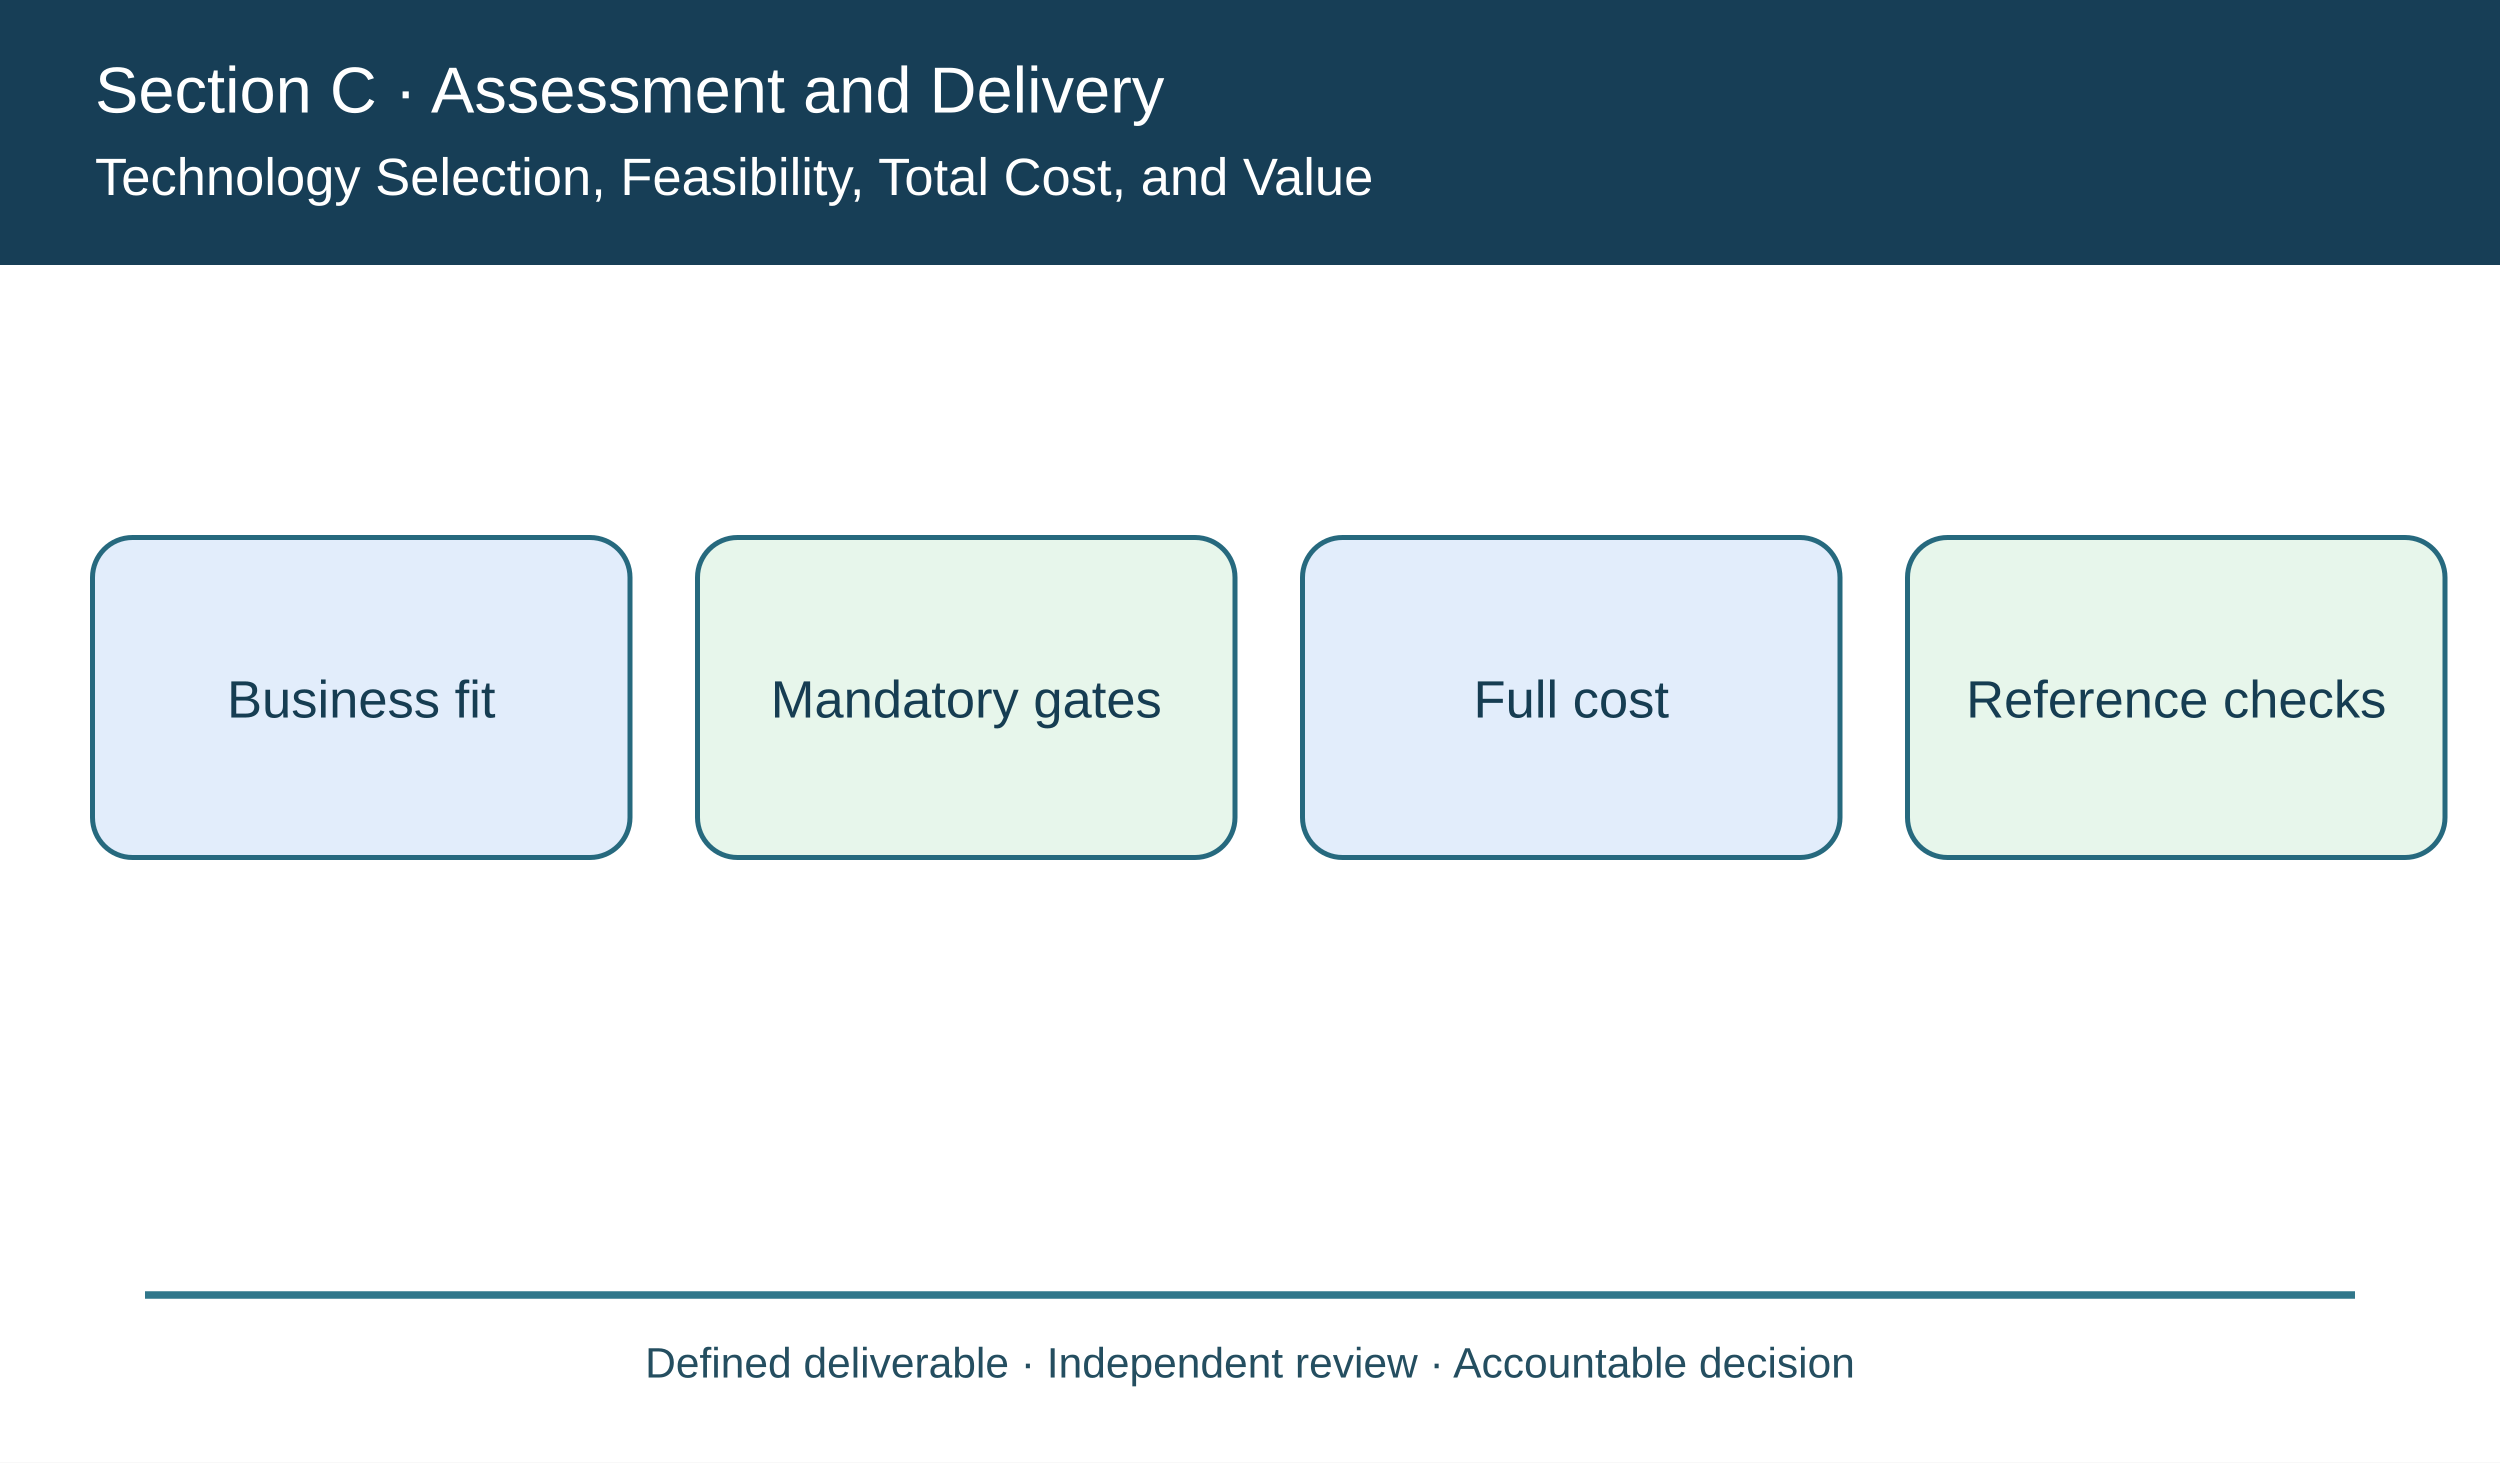
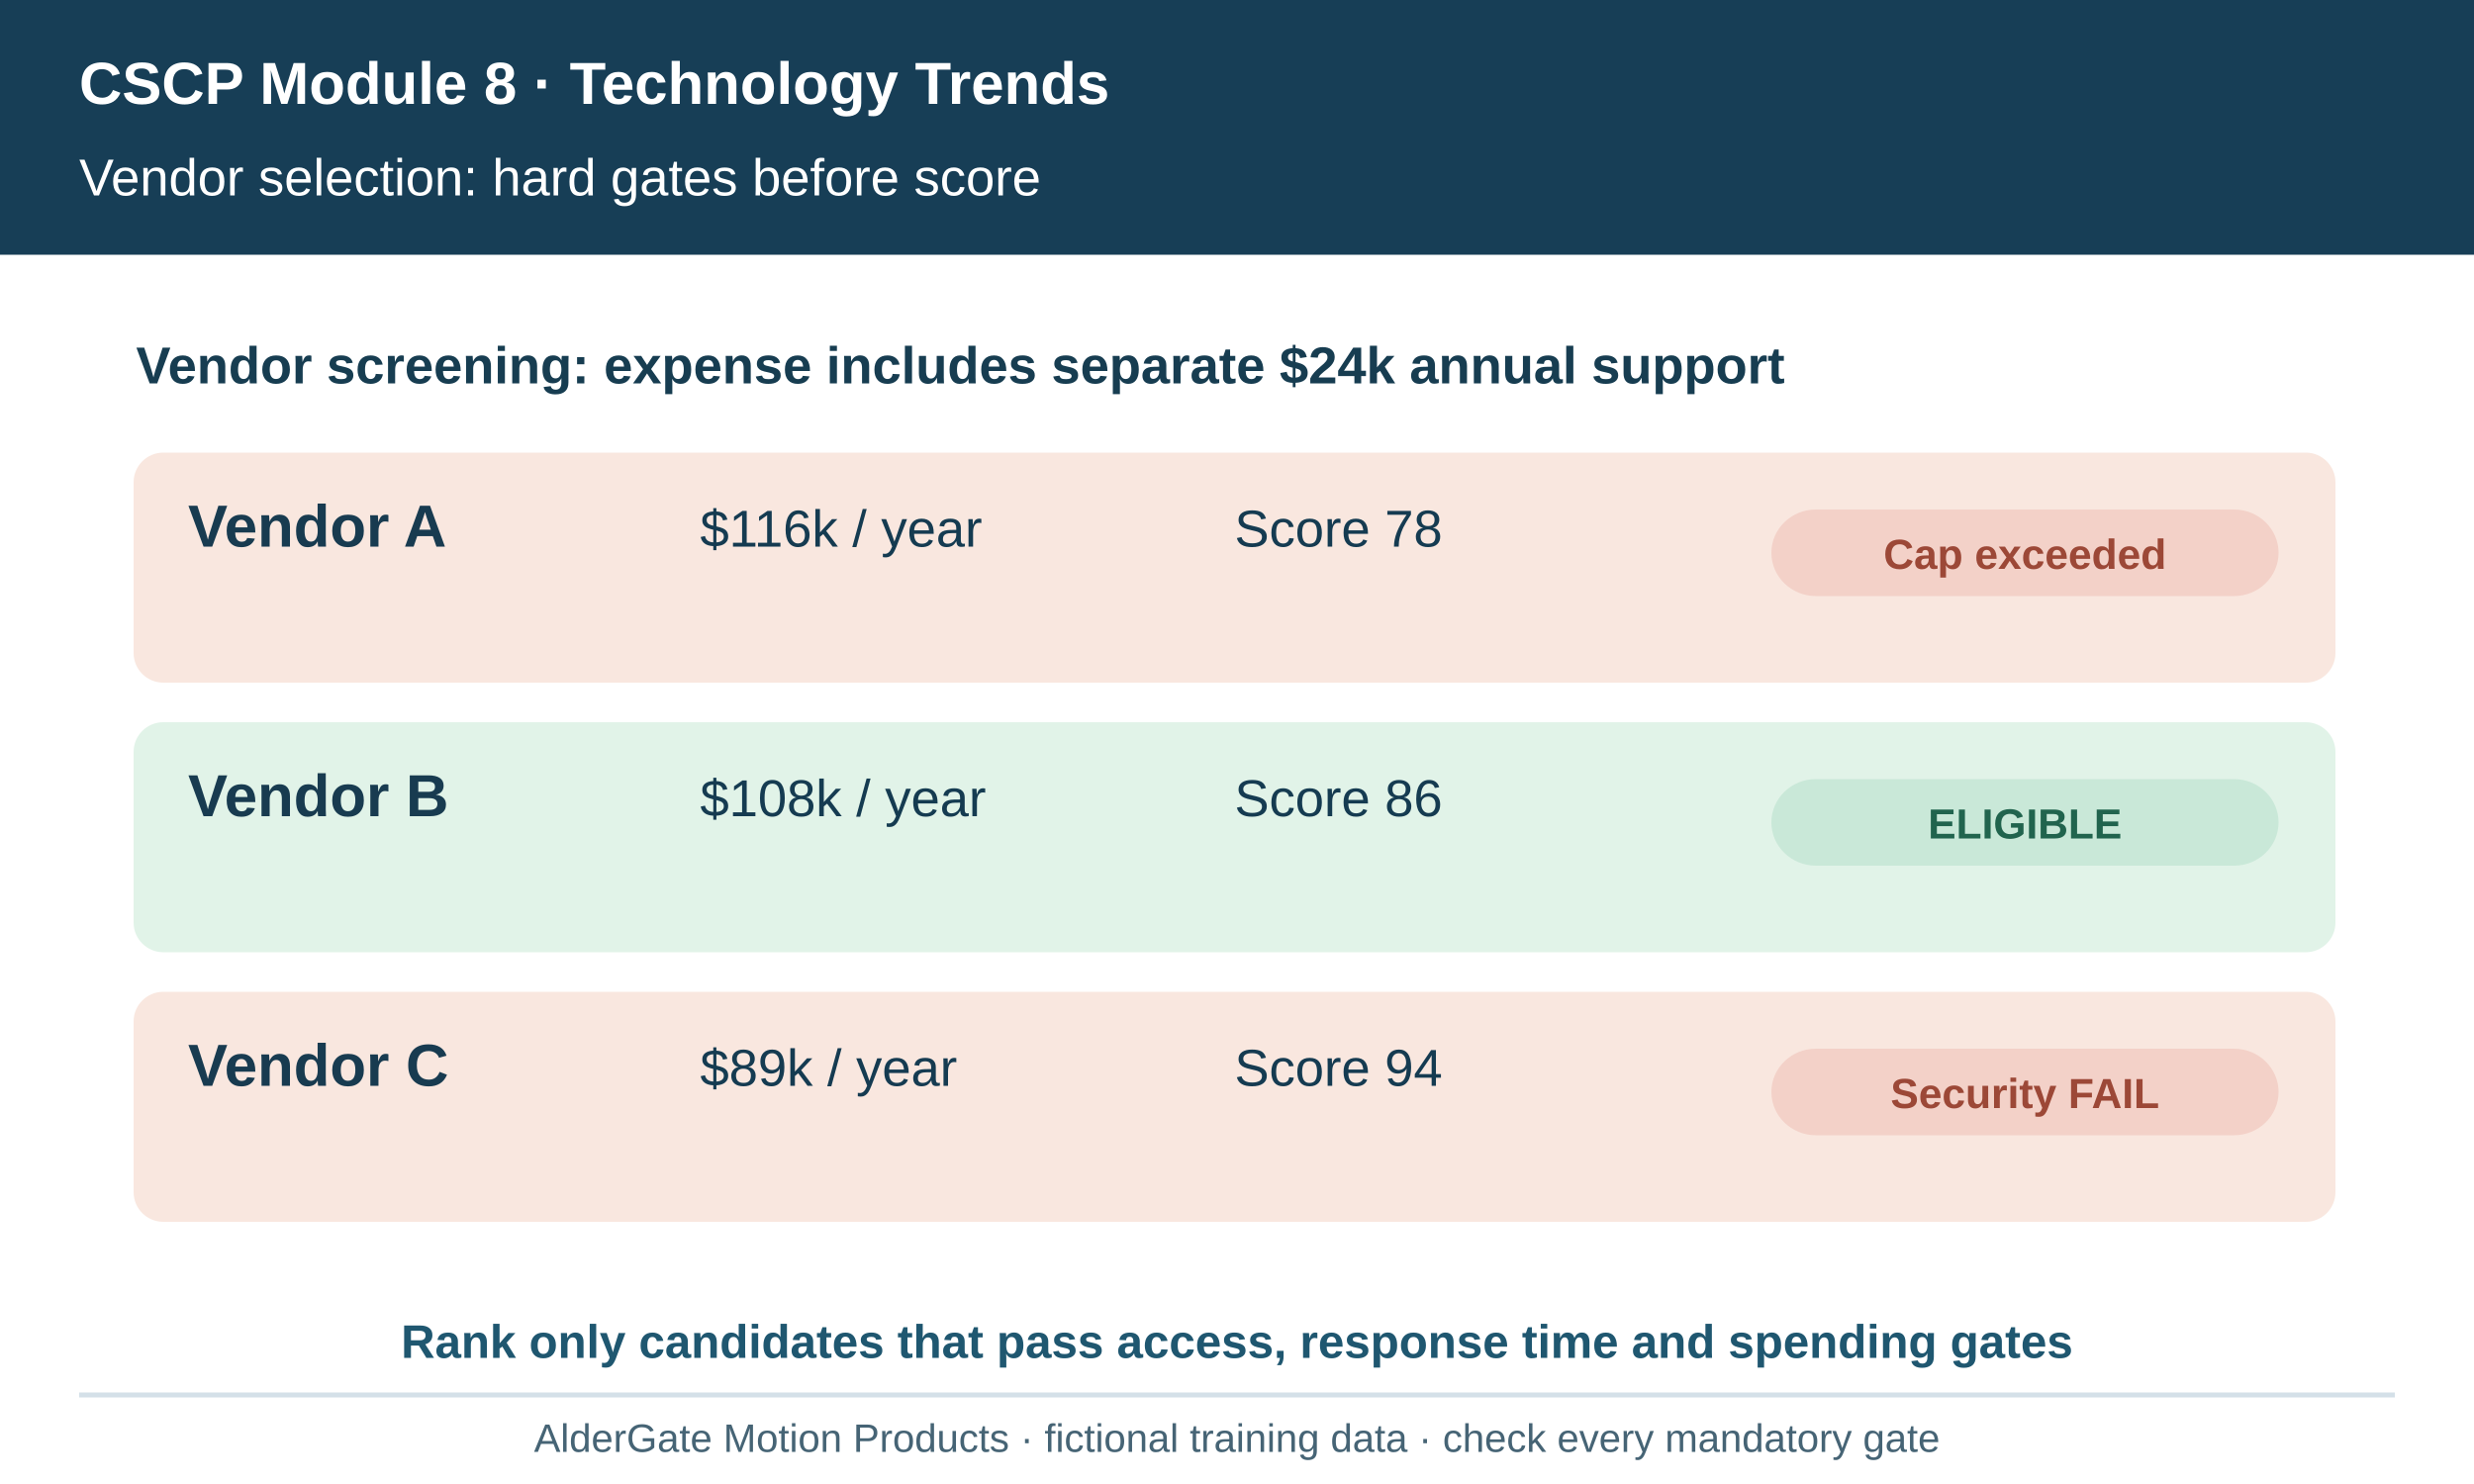
- <svg xmlns="http://www.w3.org/2000/svg" width="1000" height="585" viewBox="0 0 1000 585" role="img" aria-labelledby="title desc">
-   <rect width="1000" height="585" fill="#fff" />
-   <rect width="1000" height="106" fill="#173e56" />
-   <text x="38" y="45" font-size="26" font-family="Arial" fill="#fff">Section C · Assessment and Delivery</text>
-   <text x="38" y="78" font-size="21" font-family="Arial" fill="#fff">Technology Selection, Feasibility, Total Cost, and Value</text>
-   <rect x="37" y="215" width="215" height="128" rx="16" fill="#e2edfb" stroke="#26697e" stroke-width="2" />
-   <text x="144.5" y="287" font-size="21" fill="#163d52" text-anchor="middle" font-family="Arial">Business fit</text>
-   <rect x="279" y="215" width="215" height="128" rx="16" fill="#e7f6eb" stroke="#26697e" stroke-width="2" />
-   <text x="386.5" y="287" font-size="21" fill="#163d52" text-anchor="middle" font-family="Arial">Mandatory gates</text>
-   <rect x="521" y="215" width="215" height="128" rx="16" fill="#e2edfb" stroke="#26697e" stroke-width="2" />
-   <text x="628.5" y="287" font-size="21" fill="#163d52" text-anchor="middle" font-family="Arial">Full cost</text>
-   <rect x="763" y="215" width="215" height="128" rx="16" fill="#e7f6eb" stroke="#26697e" stroke-width="2" />
-   <text x="870.5" y="287" font-size="21" fill="#163d52" text-anchor="middle" font-family="Arial">Reference checks</text>
-   <path d="M58 518 H942" stroke="#30778b" stroke-width="3" />
-   <text x="500" y="551" font-size="17" fill="#244e60" text-anchor="middle" font-family="Arial">Defined deliverable · Independent review · Accountable decision</text>
+ <svg xmlns="http://www.w3.org/2000/svg" viewBox="0 0 1000 600" width="1000" height="600" role="img" aria-labelledby="title desc">
+   <rect x="0" y="0" width="1000" height="600" rx="0" fill="#fff" stroke="none" stroke-width="1.5" />
+   <rect x="0" y="0" width="1000" height="103" rx="0" fill="#173e56" stroke="none" stroke-width="1.5" />
+   <text x="32" y="42" font-family="Arial,Helvetica,sans-serif" font-size="24" text-anchor="start" fill="#fff" font-weight="700">CSCP Module 8 · Technology Trends</text>
+   <text x="32" y="79" font-family="Arial,Helvetica,sans-serif" font-size="21" text-anchor="start" fill="#fff">Vendor selection: hard gates before score</text>
+   <text x="55" y="155" font-family="Arial,Helvetica,sans-serif" font-size="21" text-anchor="start" fill="#173d51" font-weight="700">Vendor screening: expense includes separate $24k annual support</text>
+   <rect x="54" y="183" width="890" height="93" rx="12" fill="#f9e7df" stroke="none" stroke-width="1.5" />
+   <text x="76" y="221" font-family="Arial,Helvetica,sans-serif" font-size="24" text-anchor="start" fill="#183b50" font-weight="700">Vendor A</text>
+   <text x="283" y="221" font-family="Arial,Helvetica,sans-serif" font-size="21" text-anchor="start" fill="#153b51">$116k / year</text>
+   <text x="499" y="221" font-family="Arial,Helvetica,sans-serif" font-size="21" text-anchor="start" fill="#153b51">Score 78</text>
+   <rect x="716" y="206" width="205" height="35" rx="18" fill="#f3d1c8" stroke="none" stroke-width="1.5" />
+   <text x="818.5" y="230" font-family="Arial,Helvetica,sans-serif" font-size="17" text-anchor="middle" fill="#9c4837" font-weight="700">Cap exceeded</text>
+   <rect x="54" y="292" width="890" height="93" rx="12" fill="#e1f3e8" stroke="none" stroke-width="1.5" />
+   <text x="76" y="330" font-family="Arial,Helvetica,sans-serif" font-size="24" text-anchor="start" fill="#183b50" font-weight="700">Vendor B</text>
+   <text x="283" y="330" font-family="Arial,Helvetica,sans-serif" font-size="21" text-anchor="start" fill="#153b51">$108k / year</text>
+   <text x="499" y="330" font-family="Arial,Helvetica,sans-serif" font-size="21" text-anchor="start" fill="#153b51">Score 86</text>
+   <rect x="716" y="315" width="205" height="35" rx="18" fill="#c9e8d8" stroke="none" stroke-width="1.5" />
+   <text x="818.5" y="339" font-family="Arial,Helvetica,sans-serif" font-size="17" text-anchor="middle" fill="#21644e" font-weight="700">ELIGIBLE</text>
+   <rect x="54" y="401" width="890" height="93" rx="12" fill="#f9e7df" stroke="none" stroke-width="1.5" />
+   <text x="76" y="439" font-family="Arial,Helvetica,sans-serif" font-size="24" text-anchor="start" fill="#183b50" font-weight="700">Vendor C</text>
+   <text x="283" y="439" font-family="Arial,Helvetica,sans-serif" font-size="21" text-anchor="start" fill="#153b51">$89k / year</text>
+   <text x="499" y="439" font-family="Arial,Helvetica,sans-serif" font-size="21" text-anchor="start" fill="#153b51">Score 94</text>
+   <rect x="716" y="424" width="205" height="35" rx="18" fill="#f3d1c8" stroke="none" stroke-width="1.5" />
+   <text x="818.5" y="448" font-family="Arial,Helvetica,sans-serif" font-size="17" text-anchor="middle" fill="#9c4837" font-weight="700">Security FAIL</text>
+   <text x="500" y="549" font-family="Arial,Helvetica,sans-serif" font-size="19" text-anchor="middle" fill="#1f5770" font-weight="700">Rank only candidates that pass access, response time and spending gates</text>
+   <line x1="32" y1="564" x2="968" y2="564" stroke="#d4e0e8" stroke-width="2" />
+   <text x="500" y="587" font-family="Arial,Helvetica,sans-serif" font-size="16" text-anchor="middle" fill="#466475">AlderGate Motion Products · fictional training data · check every mandatory gate</text>
</svg>
